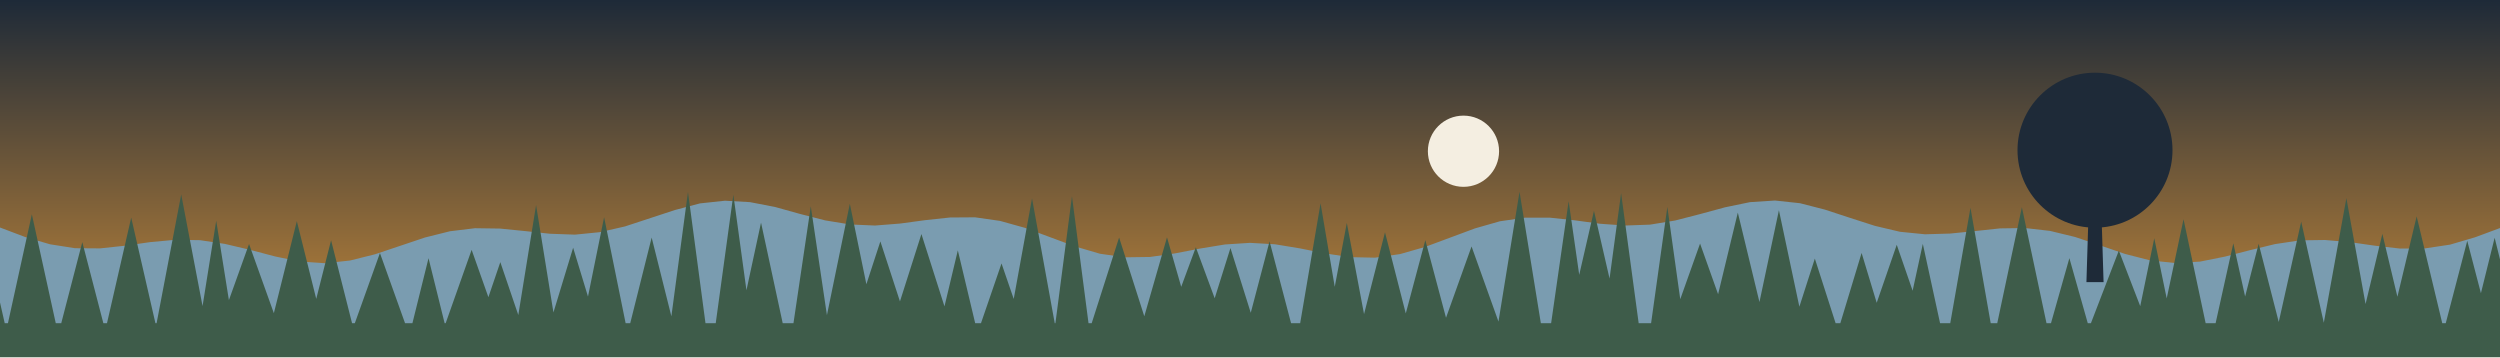
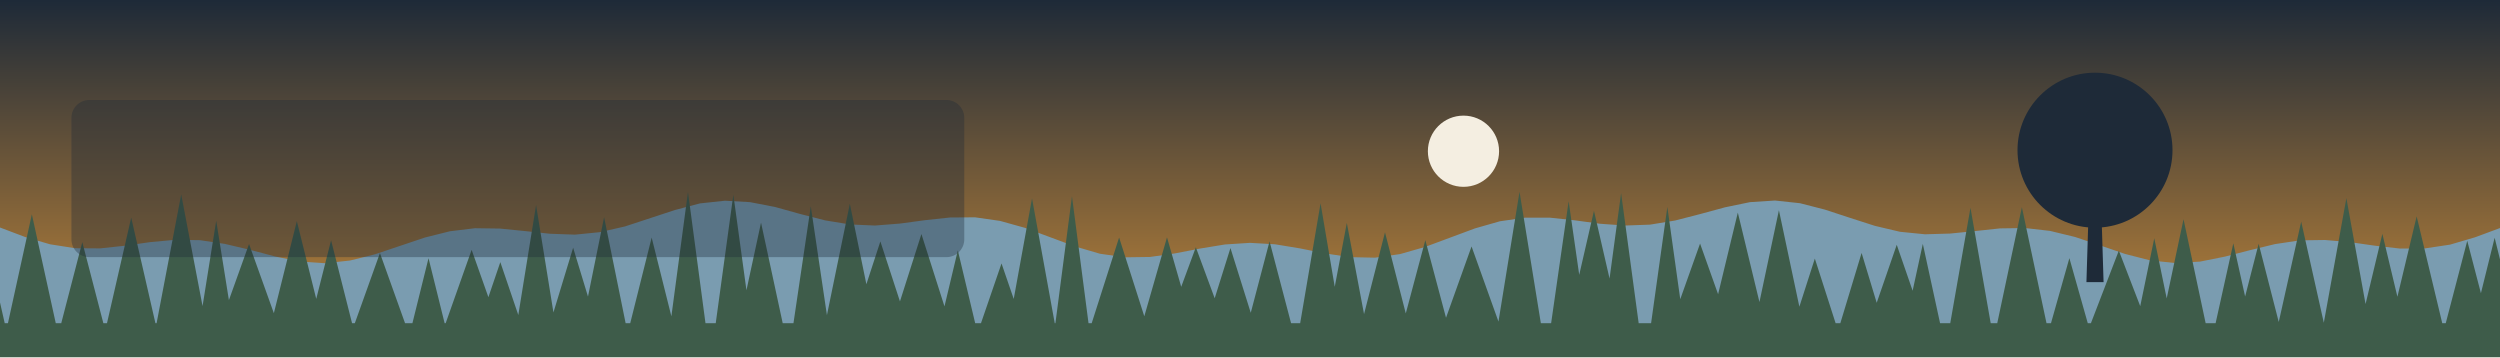
<svg xmlns="http://www.w3.org/2000/svg" viewBox="0 0 1400 200" width="1400" height="200">
  <defs>
    <linearGradient id="cielo" x1="0" y1="0" x2="0" y2="1">
      <stop offset="0" stop-color="#1E2A38" />
      <stop offset="1" stop-color="#C98B3A" />
    </linearGradient>
  </defs>
  <rect width="1400" height="200" fill="url(#cielo)" />
  <circle cx="819.547" cy="84.689" r="19.94" fill="#F4EEE1" />
  <polygon points="0,127.4 14,132.7 28,136.8 42,139 56,139.1 70,137.6 84,135.6 98,134.3 112,134.5 126,136.6 140,139.9 154,143.6 168,146.5 182,147.4 196,145.9 210,142.4 224,137.7 238,133 252,129.5 266,127.8 280,128 294,129.4 308,130.9 322,131.4 336,130 350,126.8 364,122.2 378,117.6 392,113.9 406,112.4 420,113.2 434,115.9 448,119.8 462,123.4 476,125.7 490,126.3 504,125.2 518,123.3 532,121.8 546,121.7 560,123.7 574,127.6 588,132.8 602,138 616,142.1 630,144.1 644,143.9 658,141.9 672,139.2 686,136.9 700,136 714,136.8 728,139.1 742,141.9 756,144 770,144.3 784,142.3 798,138.3 812,133.1 826,127.9 840,123.9 854,121.9 868,121.9 882,123.4 896,125.3 910,126.3 924,125.8 938,123.5 952,119.9 966,116.1 980,113.2 994,112.3 1008,113.8 1022,117.4 1036,122 1050,126.5 1064,129.8 1078,131.2 1092,130.8 1106,129.4 1120,127.9 1134,127.7 1148,129.3 1162,132.7 1176,137.4 1190,142.2 1204,145.8 1218,147.3 1232,146.5 1246,143.7 1260,140.1 1274,136.7 1288,134.6 1302,134.4 1316,135.6 1330,137.6 1344,139.2 1358,139.1 1372,137 1386,132.9 1400,127.7 1400,200 0,200" fill="#7A9CB0" />
  <polygon points="1168.4,158 1170,105.8 1176.4,105.8 1178,158" fill="#1E2A38" />
  <circle cx="1173.2" cy="84.1" r="43.4" fill="#1E2A38" />
  <polygon points="0,200 -22.64,180.988 -10,125.351 2.64,180.988 4.449,180.988 17.837,119.99 31.224,180.988 34.295,180.988 46.086,135.584 57.877,180.988 59.915,180.988 73.477,121.838 87.038,180.988 87.692,180.988 101.476,108.865 115.26,180.988 111.899,180.988 121.075,123.59 130.252,180.988 123.559,180.988 139.463,136.628 155.366,180.988 151.961,180.988 166.225,123.829 180.49,180.988 173.655,180.988 185.403,134.531 197.15,180.988 198.703,180.988 212.763,141.705 226.823,180.988 230.956,180.988 239.973,144.59 248.989,180.988 249.572,180.988 264.114,139.905 278.657,180.988 268.547,180.988 280.177,146.793 291.806,180.988 289.513,180.988 300.207,114.82 310.901,180.988 308.098,180.988 320.952,138.726 333.806,180.988 326.251,180.988 338.3,121.613 350.348,180.988 352.931,180.988 364.932,133.036 376.933,180.988 375.459,180.988 385.265,107.457 395.071,180.988 400.808,180.988 410.675,109.014 420.542,180.988 414.042,180.988 426.177,124.657 438.313,180.988 444.34,180.988 454.043,115.514 463.746,180.988 462.16,180.988 475.907,114.105 489.654,180.988 478.054,180.988 493.004,135.186 507.955,180.988 500.088,180.988 515.996,131.068 531.904,180.988 526.665,180.988 536.384,140.198 546.103,180.988 549.349,180.988 560.851,147.53 572.352,180.988 565.215,180.988 577.933,111.08 590.651,180.988 591.034,180.988 600.303,109.881 609.572,180.988 611.351,180.988 626.696,132.99 642.04,180.988 639.697,180.988 653.515,132.901 667.332,180.988 653.955,180.988 669.669,138.474 685.383,180.988 675.849,180.988 689.049,138.903 702.25,180.988 698.898,180.988 710.948,135.151 722.998,180.988 728.099,180.988 739.508,113.839 750.918,180.988 743.614,180.988 754.22,124.831 764.825,180.988 762.562,180.988 775.597,130.083 788.633,180.988 785.778,180.988 798.18,134.477 810.581,180.988 808.685,180.988 824.073,138.017 839.461,180.988 838.999,180.988 850.935,107.373 862.872,180.988 868.632,180.988 878.44,112.68 888.248,180.988 878.142,180.988 892.618,118.014 907.093,180.988 897.974,180.988 907.814,108.125 917.654,180.988 924.613,180.988 933.715,115.897 942.817,180.988 936.159,180.988 952.035,136.398 967.912,180.988 958.217,180.988 973.182,119.05 988.148,180.988 982.783,180.988 996.194,117.723 1009.6,180.988 1004.68,180.988 1016.31,144.799 1027.94,180.988 1030.59,180.988 1042.5,141.649 1054.41,180.988 1047.01,180.988 1062.18,137.085 1077.35,180.988 1067.12,180.988 1076.78,136.568 1086.44,180.988 1092.14,180.988 1103.46,116.355 1114.79,180.988 1118.46,180.988 1132.25,116.008 1146.04,180.988 1148.55,180.988 1158.85,144.565 1169.15,180.988 1170.91,180.988 1186.55,140.364 1202.2,180.988 1196.56,180.988 1206.39,133.416 1216.22,180.988 1210.41,180.988 1222.78,122.746 1235.16,180.988 1240.74,180.988 1250.66,136.24 1260.58,180.988 1253.43,180.988 1264.85,136.498 1276.27,180.988 1275.95,180.988 1288.67,124.099 1301.39,180.988 1301.29,180.988 1313.97,110.959 1326.65,180.988 1322.15,180.988 1334.12,130.953 1346.09,180.988 1339,180.988 1353.33,121.158 1367.66,180.988 1369.62,180.988 1381.66,134.851 1393.69,180.988 1385.16,180.988 1397,133.133 1408.84,180.988 1400,200" fill="#3E5C4A" />
+   <rect x="40" y="56" width="500" height="88" rx="10" fill="#1E2A38" fill-opacity="0.35" />
</svg>
